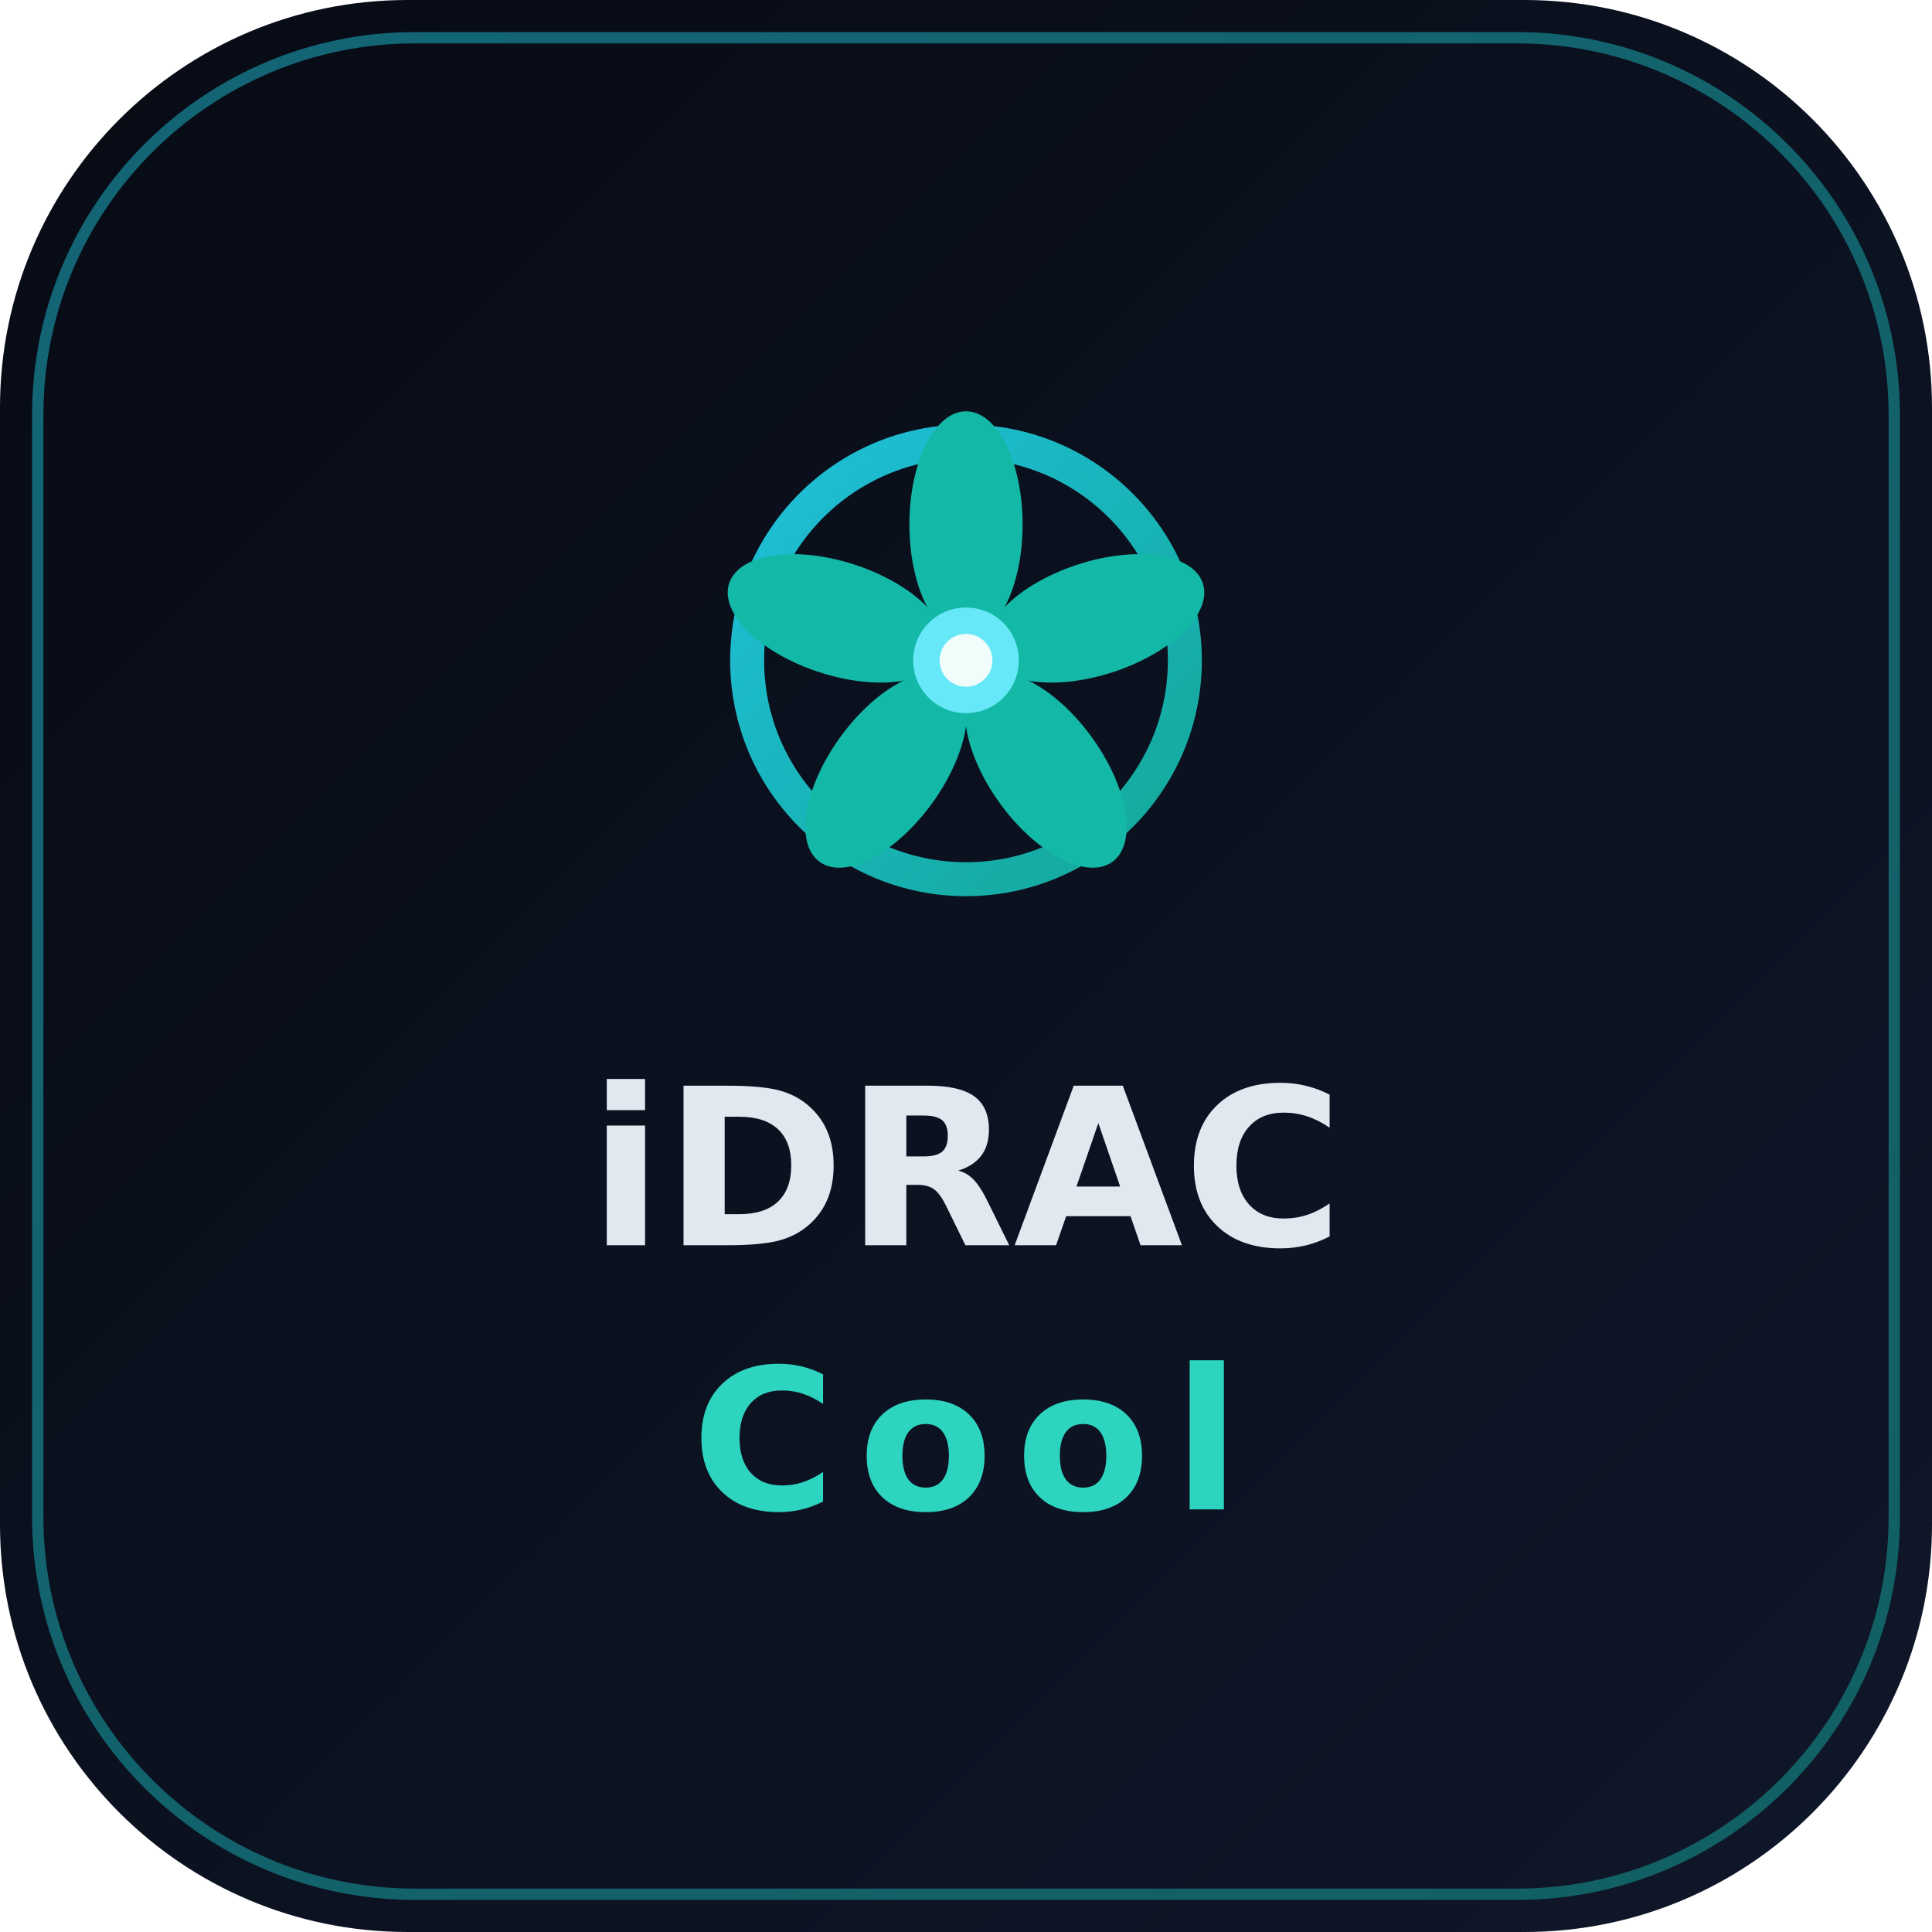
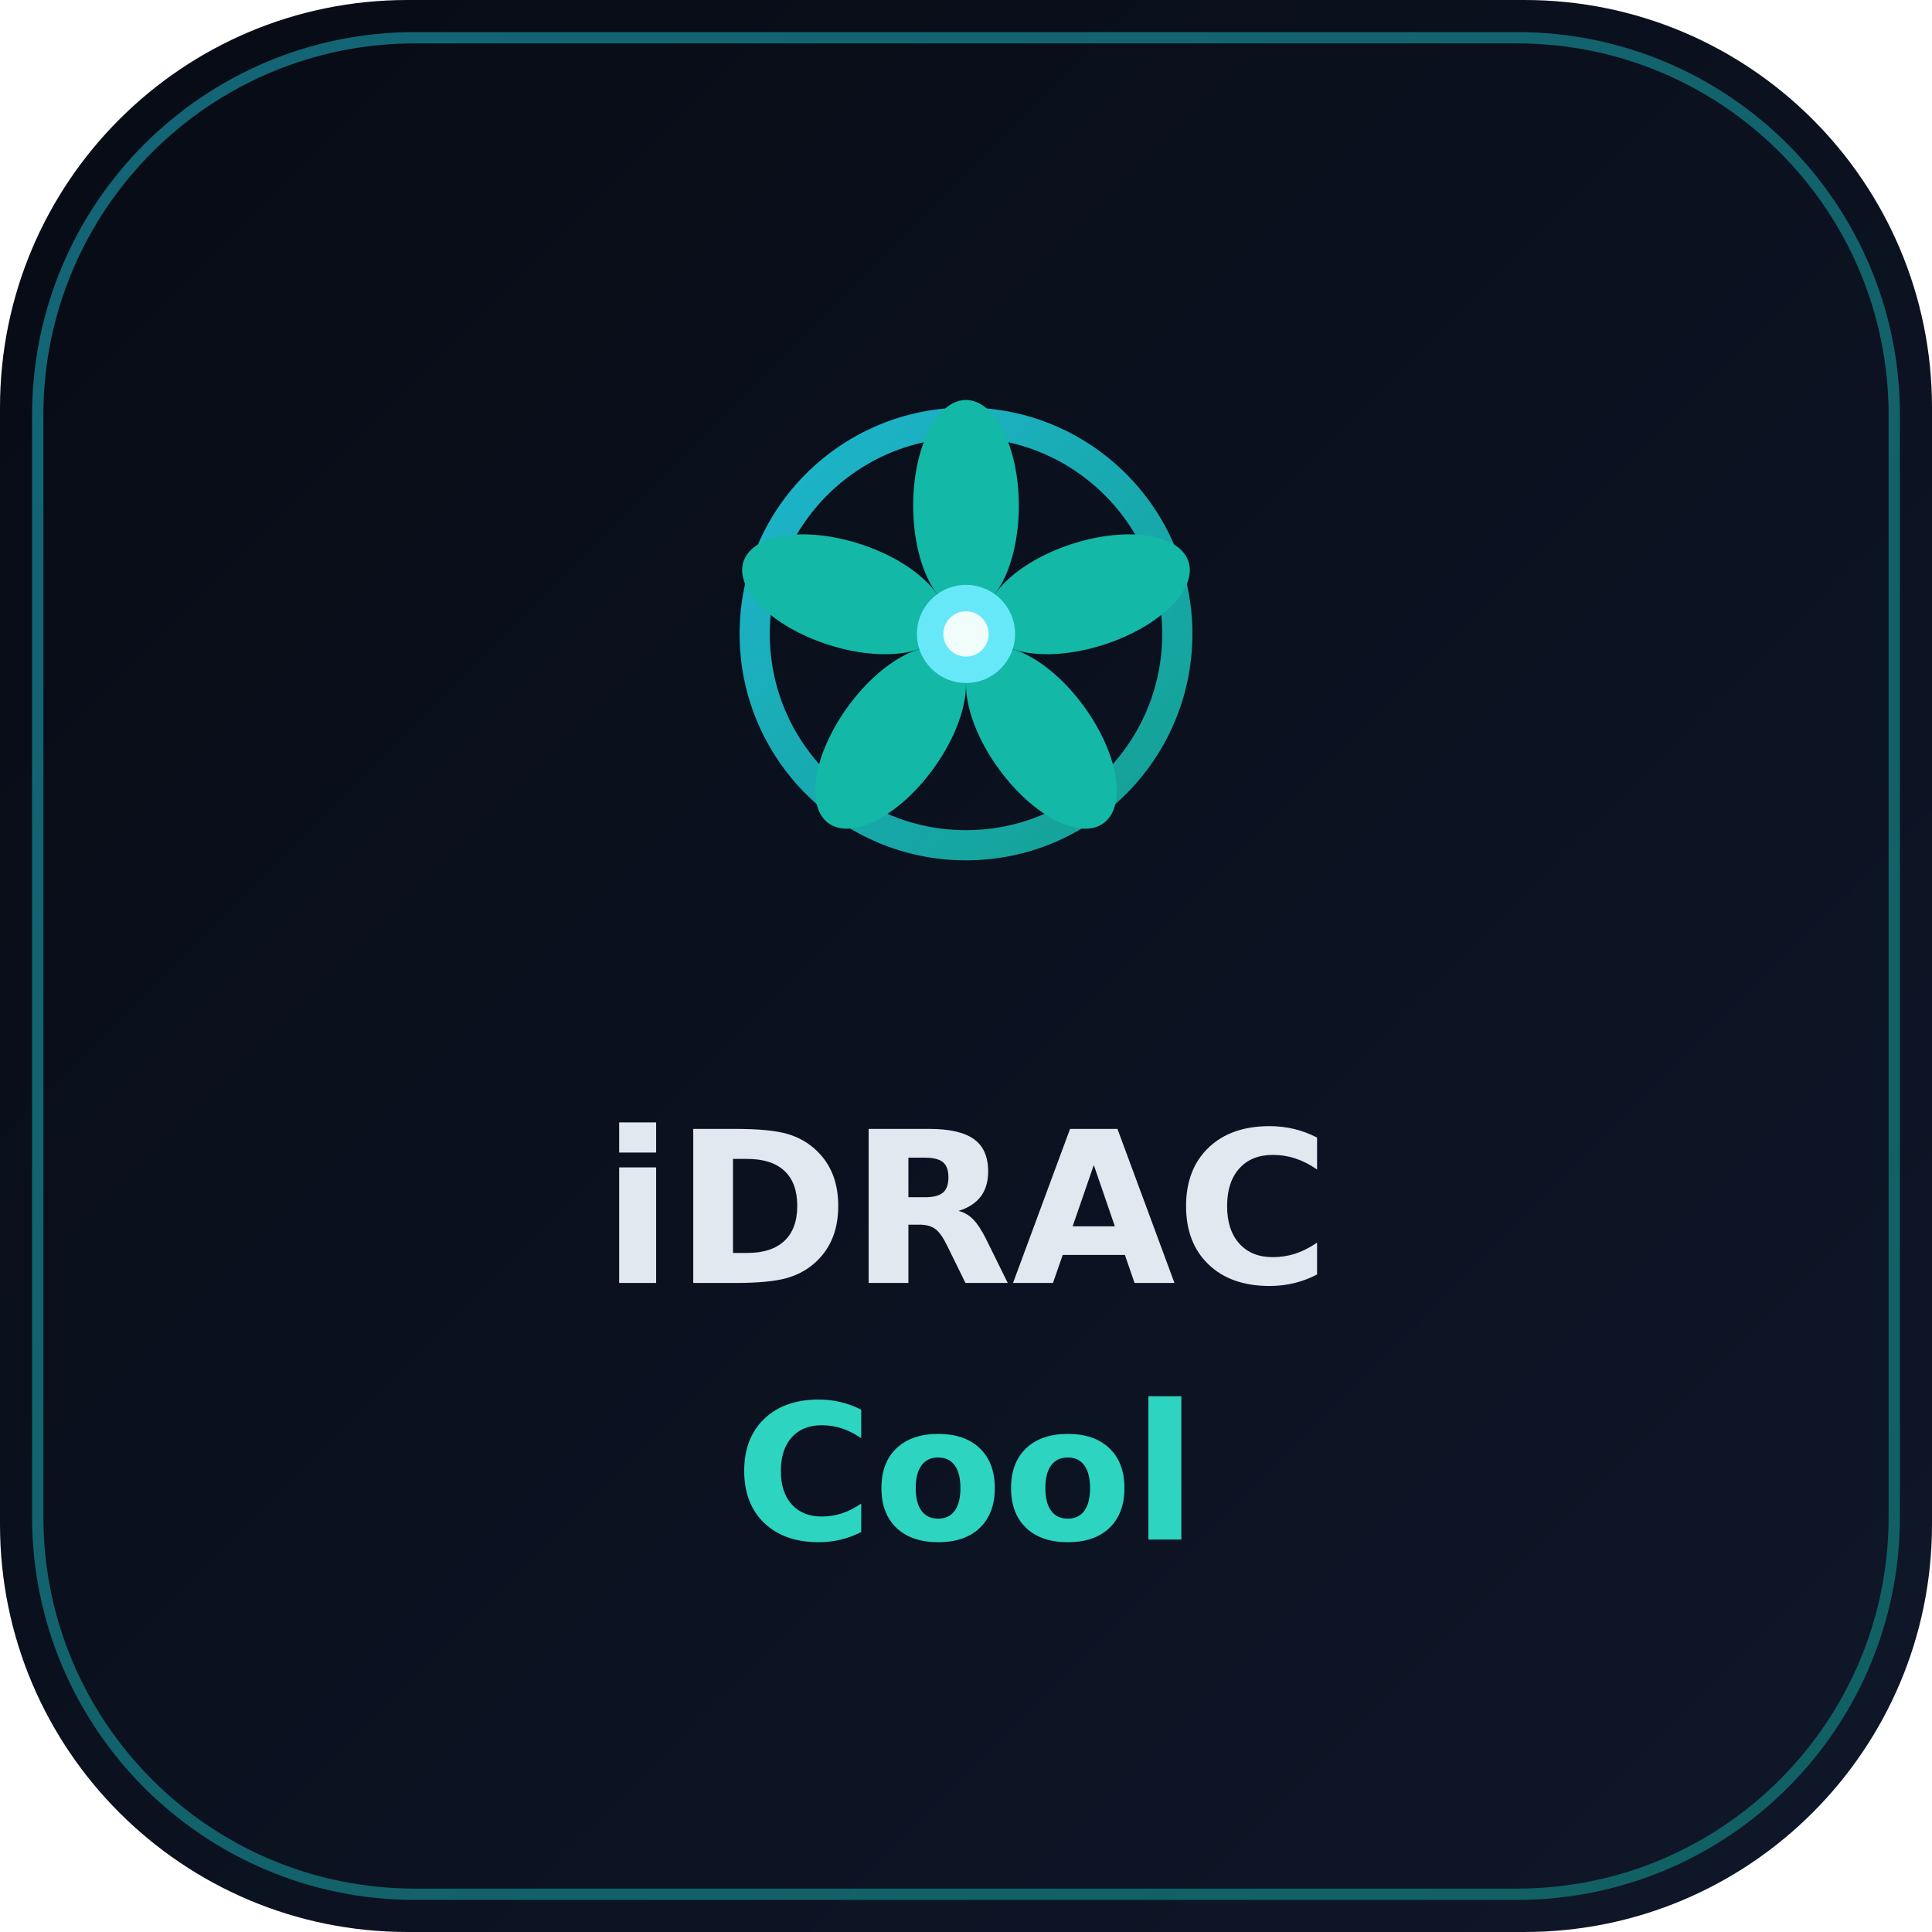
<svg xmlns="http://www.w3.org/2000/svg" width="512" height="512" viewBox="0 0 512 512" role="img" aria-label="iDRAC Cool">
  <defs>
    <linearGradient id="bg" x1="0%" y1="0%" x2="100%" y2="100%">
      <stop offset="0%" stop-color="#070b14" />
      <stop offset="100%" stop-color="#0f172a" />
    </linearGradient>
    <linearGradient id="ring" x1="0%" y1="0%" x2="100%" y2="100%">
      <stop offset="0%" stop-color="#22d3ee" />
      <stop offset="100%" stop-color="#14b8a6" />
    </linearGradient>
-     <linearGradient id="cool" x1="0%" y1="0%" x2="100%" y2="0%">
-       <stop offset="0%" stop-color="#2dd4bf" />
-       <stop offset="100%" stop-color="#38bdf8" />
-     </linearGradient>
  </defs>
  <rect width="512" height="512" rx="108" fill="url(#bg)" />
  <rect x="10" y="10" width="492" height="492" rx="100" fill="none" stroke="url(#ring)" stroke-width="3" opacity="0.45" />
-   <g transform="translate(256,175)">
-     <circle r="58" fill="none" stroke="url(#ring)" stroke-width="9" opacity="0.9" />
+   <g transform="translate(256,168)">
+     <circle r="56" fill="none" stroke="url(#ring)" stroke-width="8" opacity="0.85" />
    <g fill="#14b8a6">
-       <ellipse cx="0" cy="-36" rx="15" ry="30" transform="rotate(0)" />
-       <ellipse cx="0" cy="-36" rx="15" ry="30" transform="rotate(72)" />
-       <ellipse cx="0" cy="-36" rx="15" ry="30" transform="rotate(144)" />
-       <ellipse cx="0" cy="-36" rx="15" ry="30" transform="rotate(216)" />
-       <ellipse cx="0" cy="-36" rx="15" ry="30" transform="rotate(288)" />
+       <ellipse cx="0" cy="-34" rx="14" ry="28" transform="rotate(0)" />
+       <ellipse cx="0" cy="-34" rx="14" ry="28" transform="rotate(72)" />
+       <ellipse cx="0" cy="-34" rx="14" ry="28" transform="rotate(144)" />
+       <ellipse cx="0" cy="-34" rx="14" ry="28" transform="rotate(216)" />
+       <ellipse cx="0" cy="-34" rx="14" ry="28" transform="rotate(288)" />
    </g>
-     <circle r="14" fill="#67e8f9" />
-     <circle r="7" fill="#f0fdfa" />
+     <circle r="13" fill="#67e8f9" />
+     <circle r="6" fill="#f0fdfa" />
  </g>
-   <text x="256" y="330" text-anchor="middle" font-family="DejaVu Sans, Liberation Sans, Arial, sans-serif" font-size="58" font-weight="700" fill="#e2e8f0">iDRAC</text>
-   <text x="256" y="400" text-anchor="middle" font-family="DejaVu Sans, Liberation Sans, Arial, sans-serif" font-size="52" font-weight="700" letter-spacing="6" fill="#2dd4bf">Cool</text>
+   <text x="256" y="340" text-anchor="middle" font-family="DejaVu Sans, Liberation Sans, Arial, sans-serif" font-size="56" font-weight="700" fill="#e2e8f0">iDRAC</text>
+   <text x="256" y="408" text-anchor="middle" font-family="DejaVu Sans, Liberation Sans, Arial, sans-serif" font-size="50" font-weight="700" fill="#2dd4bf">Cool</text>
</svg>
